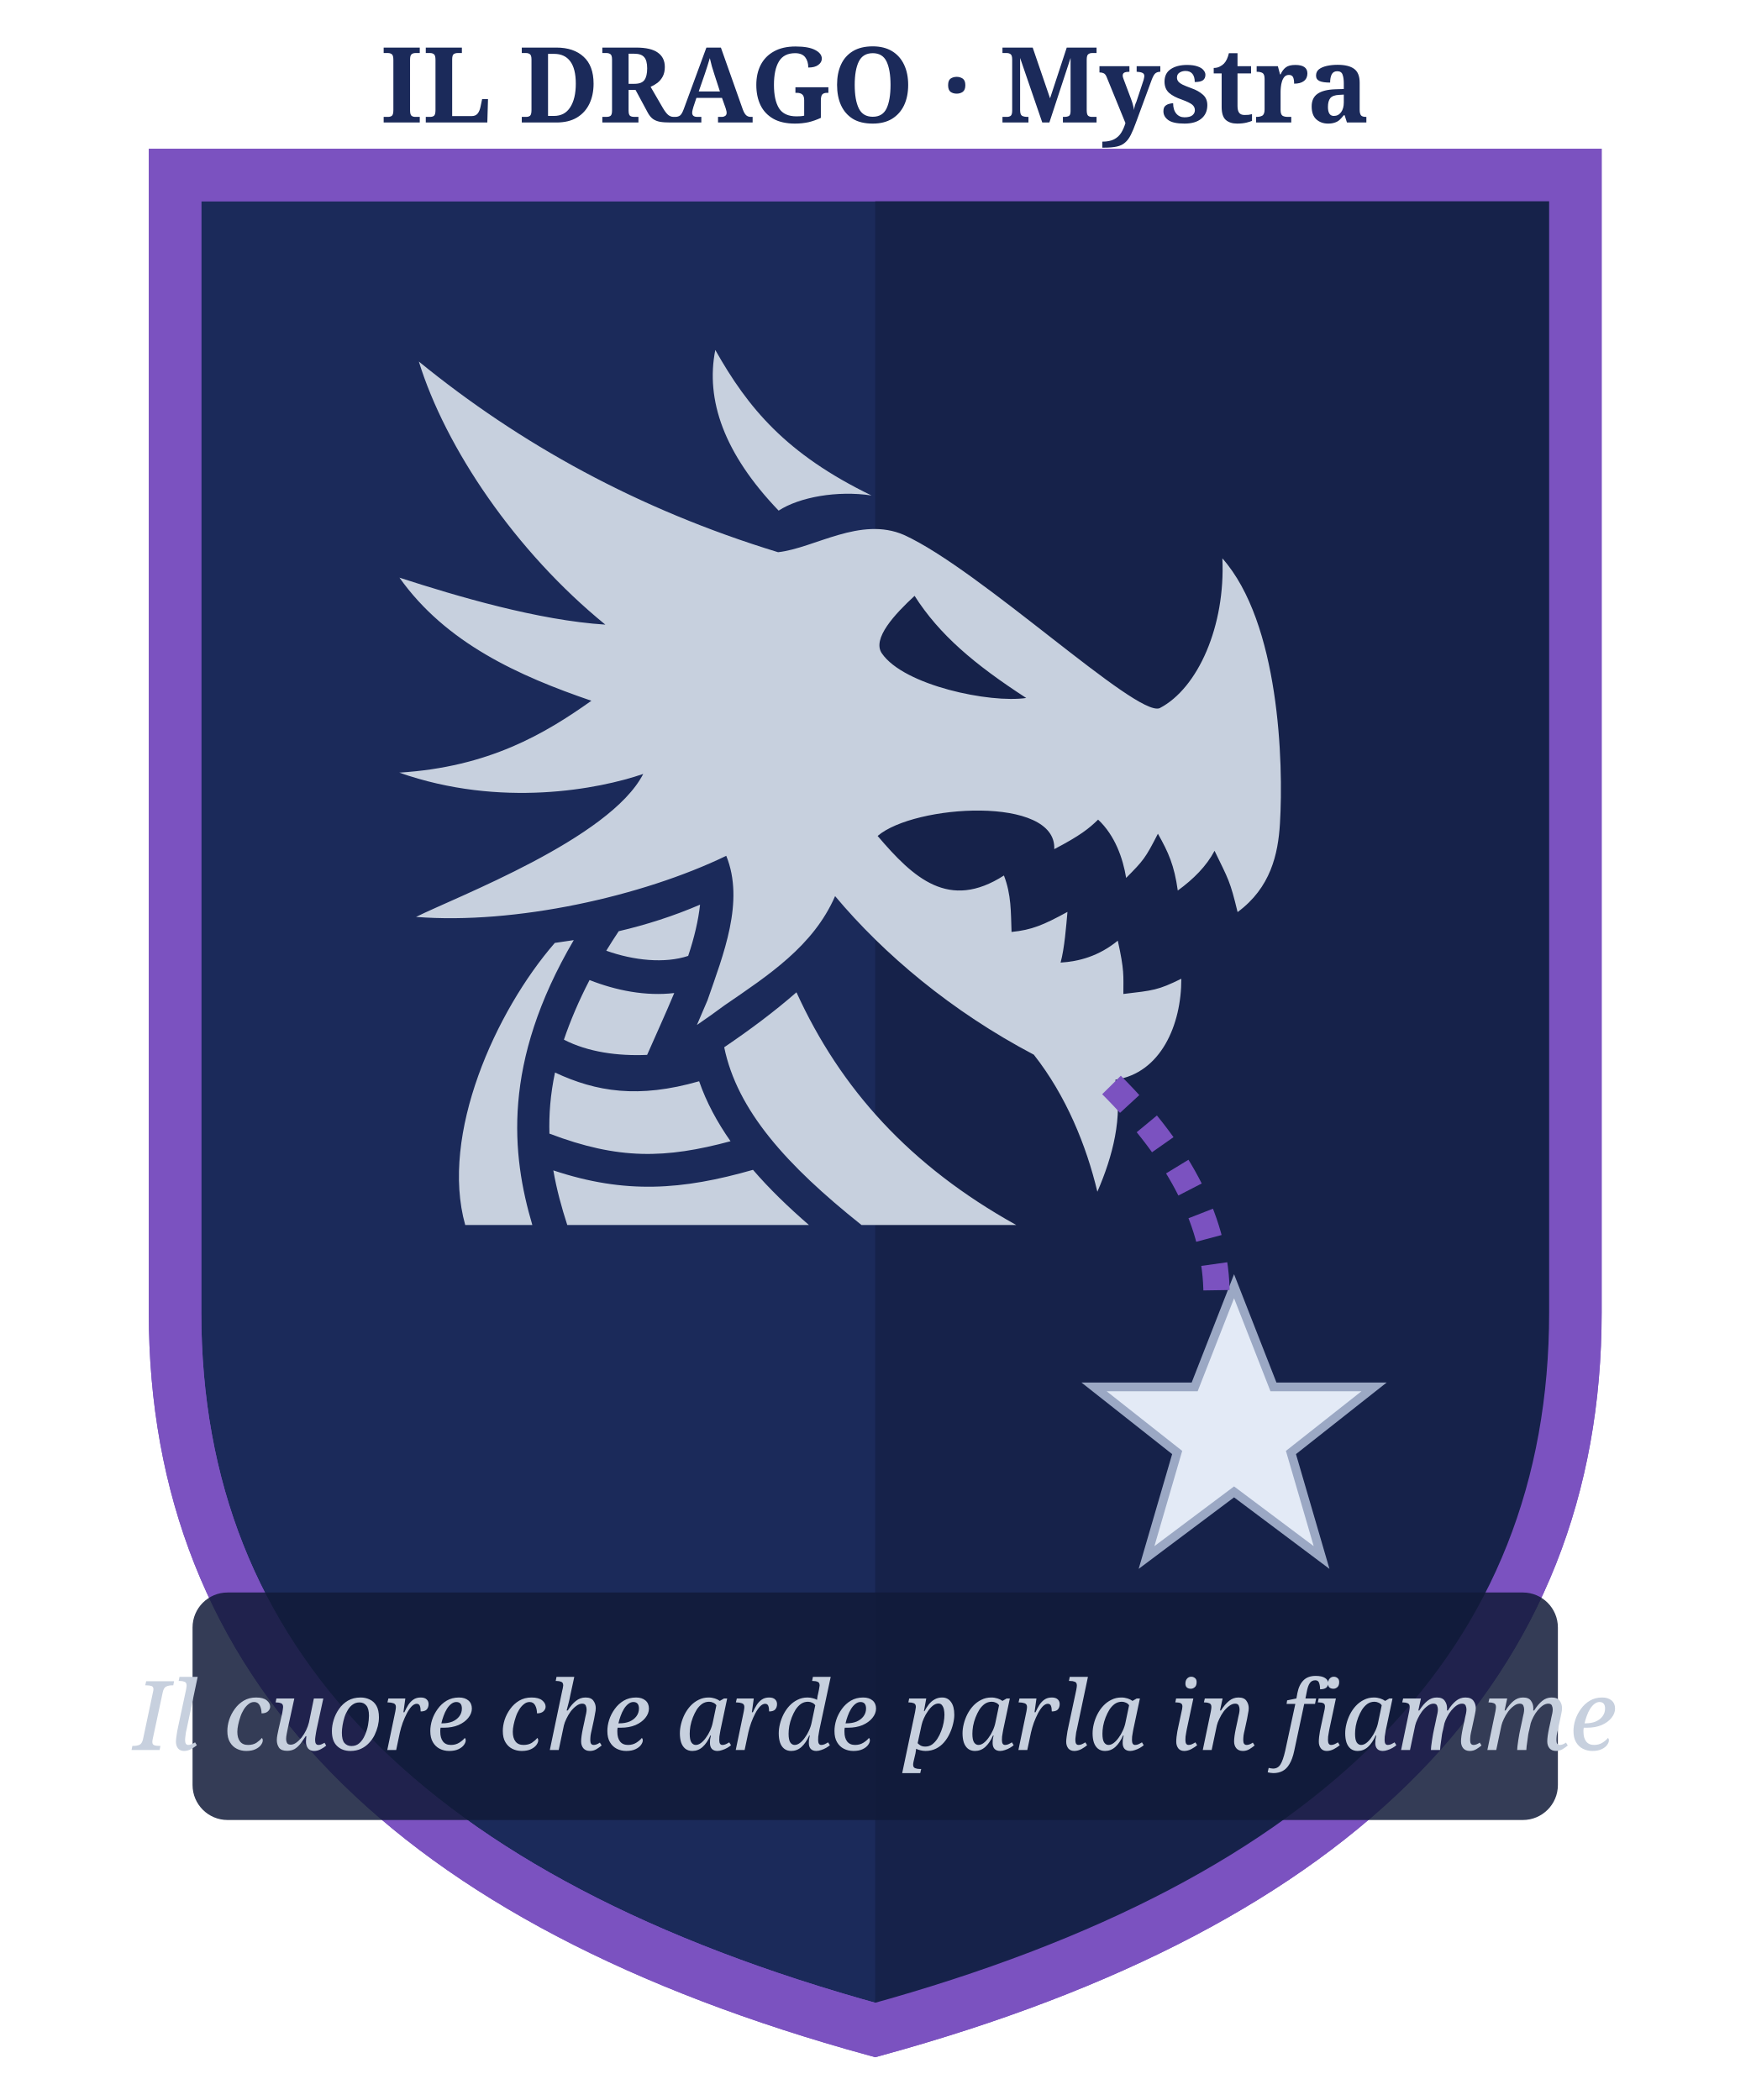
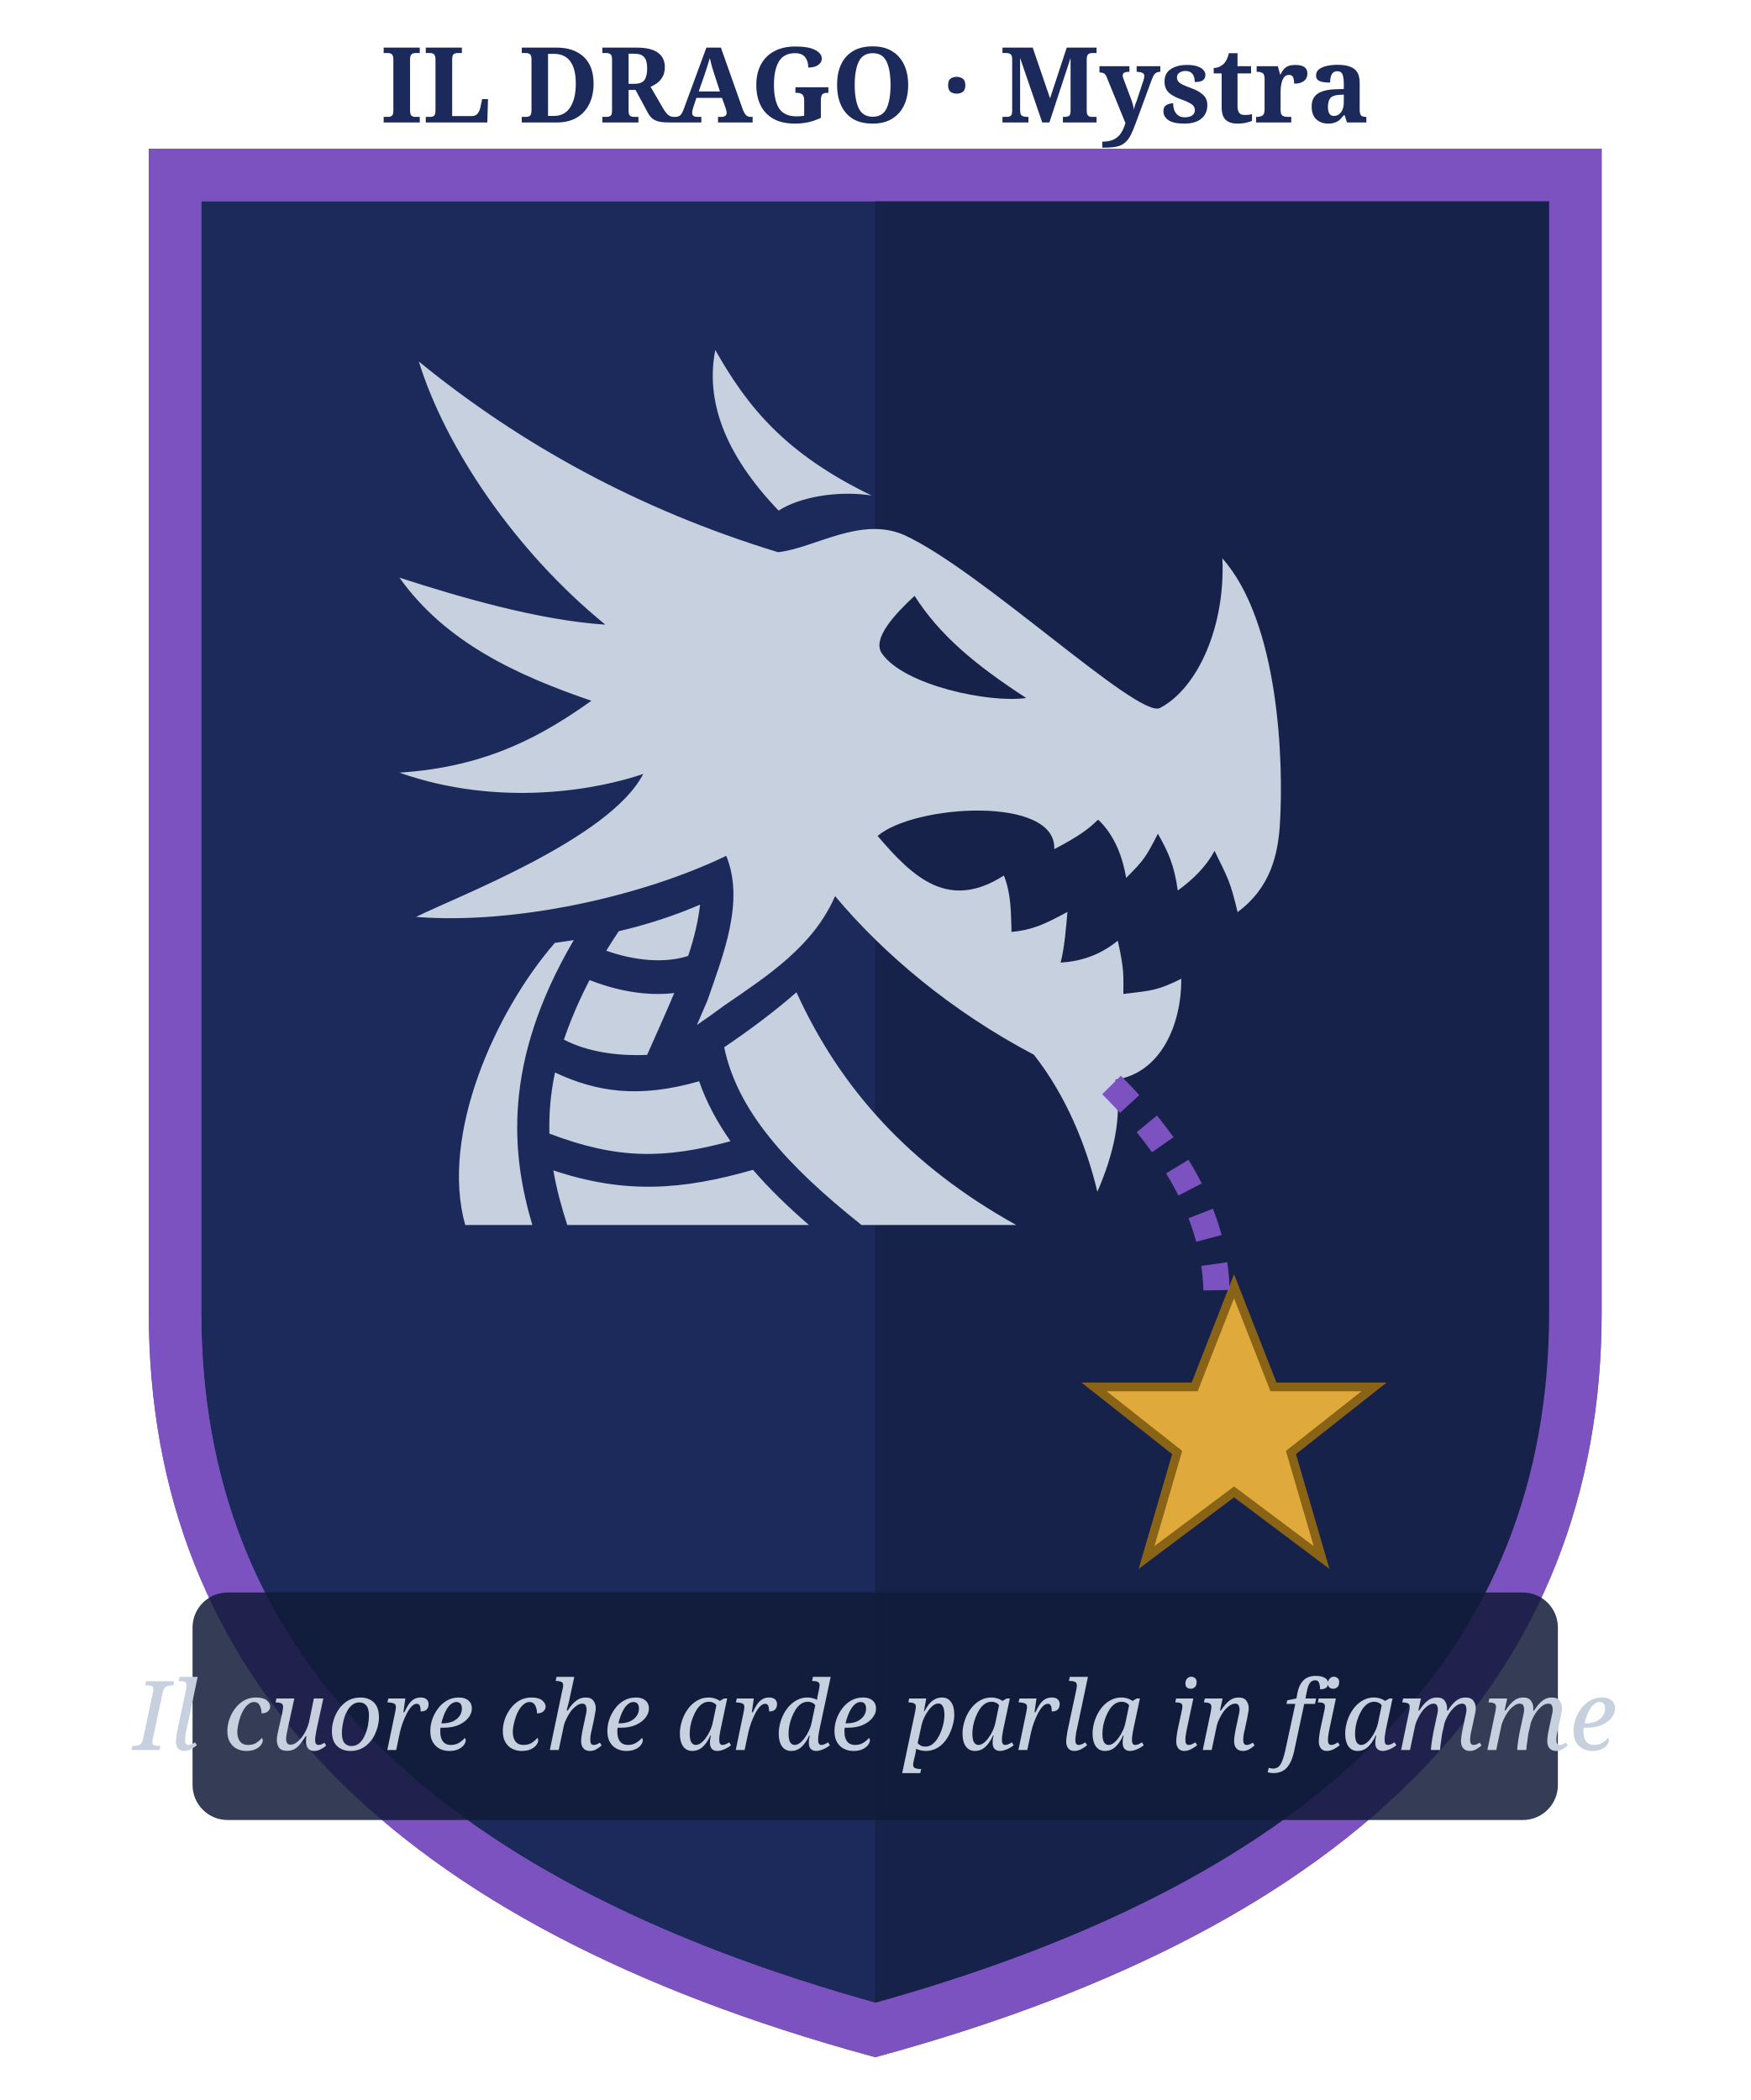
<svg xmlns="http://www.w3.org/2000/svg" viewBox="0 0 200 240" width="200" height="240" role="img" aria-label="Stemma Contrada del Drago — distretto The Spell-Wyrm Spires">
  <defs>
    <clipPath id="d5">
      <path d="M20 20 H180 V150 Q180 210 100 232 Q20 210 20 150 Z" />
    </clipPath>
  </defs>
  <path d="M20 20 H180 V150 Q180 210 100 232 Q20 210 20 150 Z" fill="#1b2a5a" stroke="#7b52c0" stroke-width="6" />
  <g clip-path="url(#d5)">
    <path d="M100 20 H180 V150 Q180 210 100 232 Z" fill="#16224a" />
-     <g transform="translate(141,163)" fill="#e3eaf6" stroke="#9ba8c4" stroke-width="1">
+     <g transform="translate(141,163)" fill="#dfa93b" stroke="#8a6416" stroke-width="1">
      <path d="M0 -16 L4.5 -4.5 L16 -4.5 L6.5 3 L10 15 L0 7.5 L-10 15 L-6.5 3 L-16 -4.5 L-4.5 -4.5 Z" />
    </g>
    <g fill="#c7d0de">
      <g transform="translate(41.66 35.67) scale(0.21222)">
        <path d="M188.8 20.38c-5.3 26.85 4.6 55.74 34.1 86.52 11.2-7.29 31.6-10.94 50-8.16-46-22.31-66.5-47.13-84.1-78.36zM29.19 26.62C43.56 73.08 81.09 128.8 129.6 168.3 93.51 166 49.93 153.1 18.76 143c24.96 35.2 64.17 52.9 103.34 66.3C97.13 227 66.99 245 18.66 248c54.64 19.2 107.54 8.9 131.34.7-17.9 34.9-100.72 66.2-122.31 77 53.26 4.2 121.71-11 167.01-32.9 10 24.6-1.6 53.2-10.1 77.8-1.9 4.5-3.8 8.9-5.7 13.3 5.1-3.5 10.1-7 14.9-10.6 23.6-16.2 47.8-31.9 59.5-58.8 26.1 31.2 62.7 62.1 107 85.4 17.4 22.1 28.3 49 34.2 73.8 8.3-19.1 13.8-40.2 9.7-60.3 24.5-3.6 35.6-29.7 35.5-54.4-12.6 6.2-15.1 6.3-31.2 8.2 0-10.1.6-12.5-3-28.7-10.3 8.4-21 11.2-30.8 11.8 2.1-7.6 3-19.5 3.7-27.3-13 7.1-19.2 9.7-30.1 10.8-.4-10.9-.1-20-4.1-30.4-29.6 19-48.6 1.5-68-21.3 19.8-17 96.4-21.8 95.1 7.1 14-7.3 18.8-11.2 23.6-15.9 9.1 8.5 13.4 20.9 15.1 31.4 9.3-9.4 10.3-10.5 17.1-23.8 5.7 10.1 8.8 17 10.7 30.6 8.5-6.2 15.4-13.1 19.8-21.4 7.5 15.5 8.3 16 12.4 33 17.8-13.1 21.8-31.2 22.8-47.6 2-33-.3-108.2-31-142.9 1.7 36.3-13.1 70-33.8 80.7-12.6 4.9-96.5-74.6-137.6-93.3-23.5-10.2-48.1 7.1-67.8 9.3C147 106.2 83.57 70.94 29.19 26.62zM296.1 152.8c13.3 20.9 32.2 36.9 60.1 55-19.4 2.9-65.8-6.7-77.7-24-5.5-7.9 7.1-21.3 17.6-31zM180.6 319.1c-14.4 6.2-29.2 10.9-43.8 14.3-2.4 3.6-4.6 7.1-6.7 10.5 14.8 5.3 31.5 7 44.1 2.8 3.3-9.8 5.5-19.3 6.4-27.6zm-68 19.1-10.2 1.5c-31.81 36.6-61.9 103.2-48.24 151.9h36.13c-11.12-37.7-16.53-87.1 22.31-153.4zm8.5 21.5c-5.9 11.4-10.4 22.1-13.8 32.1 12.9 6.7 29.1 8.9 44.8 8.2 4.6-10.5 9.8-21.8 14.6-33.3-15.4 1.8-31.4-1.4-45.6-7zm111.4 6.6c-12 10.5-25.2 20.3-38.9 29.6 7 34 33.4 63.4 73.9 95.7h83.3c-57.2-31.8-94.6-73.3-118.3-125.3zm-130 43.2c-2.5 11.8-3.3 22.7-3 32.9 37.3 14.2 62.5 13.5 97.5 4.1-7.2-10.3-13-21-16.9-32.3-32.7 9.4-55.4 5.7-77.6-4.7zm106.6 52.4c-38.1 10.9-68.8 13.2-107.5.3 1.8 10.4 4.5 20.1 7.5 29.4h130.1c-11.3-9.8-21.4-19.6-30.1-29.7z" />
      </g>
    </g>
    <path d="M127 124 q12 12 12 24" fill="none" stroke="#7b52c0" stroke-width="3" stroke-dasharray="3 3" />
  </g>
  <path d="M20 20 H180 V150 Q180 210 100 232 Q20 210 20 150 Z" fill="none" stroke="#7b52c0" stroke-width="6" />
  <rect x="22" y="182" width="156" height="26" rx="4" fill="#101a38" opacity="0.85" />
  <text x="100" y="200" font-family="Georgia,serif" font-size="11" fill="#c7d0de" text-anchor="middle" font-style="italic">Il cuore che arde parla in fiamme</text>
  <text x="100" y="14" font-family="Georgia,serif" font-size="12" fill="#1b2a5a" text-anchor="middle" font-weight="bold">IL DRAGO · Mystra</text>
</svg>
